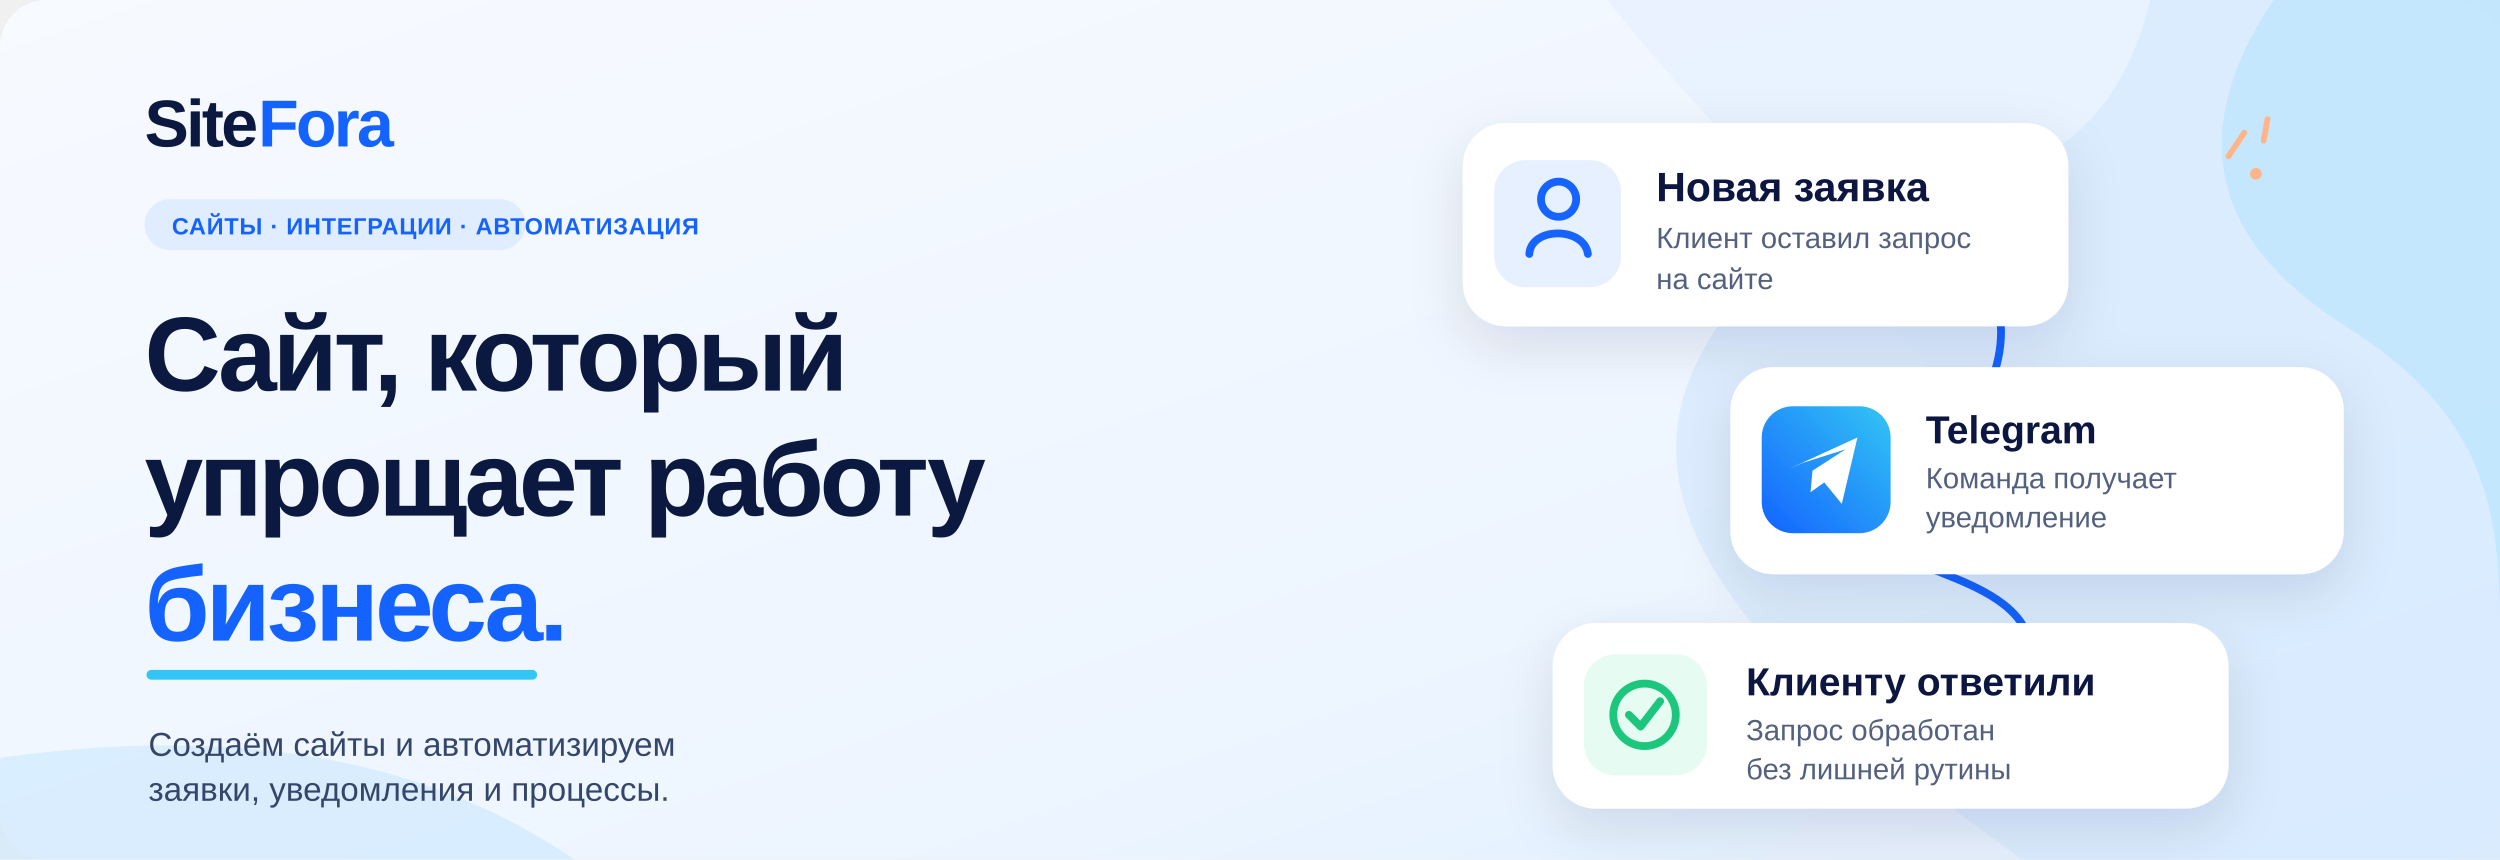
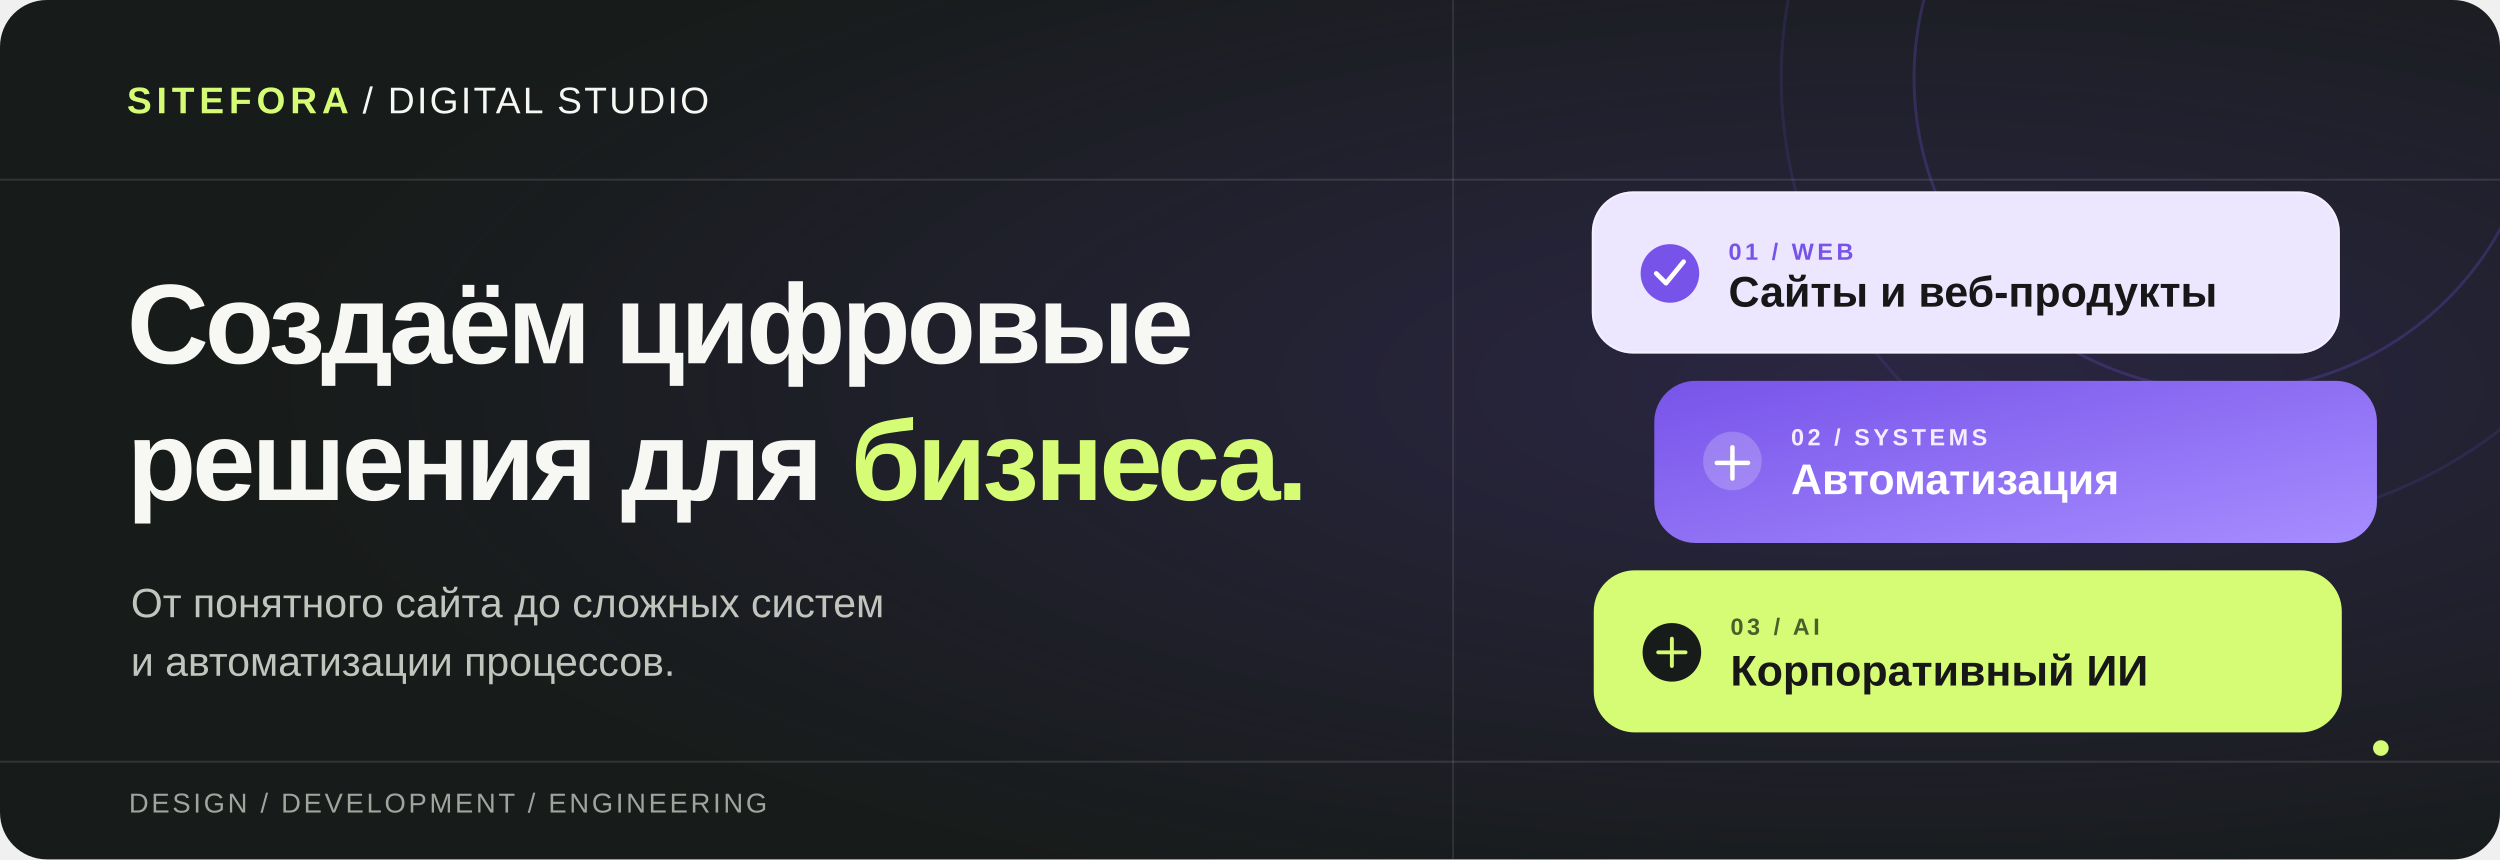
- <svg xmlns="http://www.w3.org/2000/svg" width="1280" height="440" viewBox="0 0 1280 440" role="img" aria-labelledby="title desc">
+ <svg xmlns="http://www.w3.org/2000/svg" width="1280" height="440" viewBox="0 0 1280 440" role="img" aria-labelledby="cover-title cover-desc">
  <defs>
-     <linearGradient id="surface" x1="0" y1="0" x2="1" y2="1">
-       <stop stop-color="#F7FAFF" />
-       <stop offset=".67" stop-color="#EDF5FF" />
-       <stop offset="1" stop-color="#DBEEFF" />
+     <linearGradient id="violet" x1="0" y1="0" x2="1" y2="1">
+       <stop stop-color="#7853E9" />
+       <stop offset="1" stop-color="#A68DFF" />
    </linearGradient>
-     <linearGradient id="brand" x1="0" y1="1" x2="1" y2="0">
-       <stop stop-color="#1463FF" />
-       <stop offset="1" stop-color="#33C5F4" />
-     </linearGradient>
-     <linearGradient id="wash" x1="0" y1="0" x2="1" y2="1">
-       <stop stop-color="#DDEBFF" />
-       <stop offset="1" stop-color="#CAEAFE" />
-     </linearGradient>
-     <filter id="cardShadow" x="-25%" y="-35%" width="160%" height="180%">
-       <feDropShadow dx="0" dy="10" stdDeviation="14" flood-color="#0B183F" flood-opacity=".11" />
-     </filter>
+     <radialGradient id="glow" cx="75%" cy="45%" r="65%">
+       <stop stop-color="#7853E9" stop-opacity=".20" />
+       <stop offset="1" stop-color="#7853E9" stop-opacity="0" />
+     </radialGradient>
  </defs>
-   <rect width="1280" height="440" rx="24" fill="url(#surface)" />
-   <path d="M823 0H1280V440H898C984 390 1016 329 1017 271C1018 188 915 116 823 0Z" fill="#E7F0FF" opacity=".74" />
-   <path d="M1101 0C1086 60 1054 84 996 102S888 133 864 197C835 275 917 355 1035 440H1280V0Z" fill="#D4E9FF" opacity=".68" />
-   <path d="M1164 0C1118 69 1133 124 1201 167S1280 255 1280 320V0Z" fill="#33C5F4" opacity=".14" />
-   <path d="M0 388C143 368 232 398 294 440H0Z" fill="#C9E7FF" opacity=".6" />
-   <g font-family="Geologica,Arial,Helvetica,sans-serif">
-     <text x="74" y="75" font-size="34" font-weight="800" letter-spacing="-1.4" fill="#0B183F">Site<tspan fill="#1463FF">Fora</tspan>
+   <rect width="1280" height="440" rx="24" fill="#171B19" />
+   <rect width="1280" height="440" rx="24" fill="url(#glow)" />
+   <path d="M0 92H1280M0 390H1280" stroke="#F7F7F3" stroke-opacity=".12" />
+   <path d="M744 0V440" stroke="#F7F7F3" stroke-opacity=".10" />
+   <circle cx="1140" cy="40" r="160" fill="none" stroke="#7853E9" stroke-width="1.5" opacity=".24" />
+   <circle cx="1140" cy="40" r="228" fill="none" stroke="#7853E9" stroke-width="1.5" opacity=".14" />
+   <g font-family="Geologica, Arial, Helvetica, sans-serif">
+     <text x="65" y="58" fill="#D5FC74" font-size="19" font-weight="800" letter-spacing="2.5">SITEFORA <tspan fill="#F7F7F3" font-weight="500" letter-spacing="1.2">/ DIGITAL STUDIO</tspan>
    </text>
-     <rect x="74" y="102" width="195" height="26" rx="13" fill="#E0ECFF" />
-     <text x="88" y="120" font-size="12" font-weight="700" letter-spacing=".4" fill="#1463FF">САЙТЫ · ИНТЕГРАЦИИ · АВТОМАТИЗАЦИЯ</text>
-     <text x="74" y="200" font-size="54" font-weight="800" letter-spacing="-2" fill="#0B183F">Сайт, который</text>
-     <text x="74" y="264" font-size="54" font-weight="800" letter-spacing="-2.2" fill="#0B183F">упрощает работу</text>
-     <text x="74" y="328" font-size="54" font-weight="800" letter-spacing="-2" fill="#1463FF">бизнеса.</text>
-     <rect x="75" y="343" width="200" height="5" rx="2.5" fill="#33C5F4" />
-     <text x="76" y="387" font-size="17" font-weight="500" fill="#35466B">Создаём сайты и автоматизируем</text>
-     <text x="76" y="410" font-size="17" font-weight="500" fill="#35466B">заявки, уведомления и процессы.</text>
+     <text x="65" y="186" fill="#F7F7F3" font-size="58" font-weight="800" letter-spacing="-2">Создаём цифровые</text>
+     <text x="65" y="256" fill="#F7F7F3" font-size="58" font-weight="800" letter-spacing="-2">решения для <tspan fill="#D5FC74">бизнеса.</tspan>
+     </text>
+     <text x="67" y="316" fill="#C1C5BE" font-size="21">От понятного сайта до сложных систем</text>
+     <text x="67" y="346" fill="#C1C5BE" font-size="21">и автоматизации процессов.</text>
+     <text x="66" y="416" fill="#9FA59D" font-size="14" letter-spacing="1.4">DESIGN  /  DEVELOPMENT  /  ENGINEERING</text>
  </g>
-   <g>
-     <path d="M955 120C1033 120 1031 173 1017 201C1003 229 951 232 950 261C950 294 1040 290 1040 336" stroke="#1463FF" stroke-width="4" fill="none" stroke-linecap="round" />
-     <circle cx="955" cy="120" r="7" fill="#1463FF" />
-     <circle cx="950" cy="261" r="7" fill="#1463FF" />
-     <circle cx="1040" cy="336" r="7" fill="#1463FF" />
+   <g font-family="Geologica, Arial, Helvetica, sans-serif">
+     <rect x="815" y="98" width="383" height="83" rx="21" fill="#ECE6FF" />
+     <rect x="815.5" y="98.5" width="382" height="82" rx="20.5" fill="none" stroke="#FFFFFF" stroke-opacity=".4" />
+     <circle cx="855" cy="140" r="15" fill="#7853E9" />
+     <path d="M848 140l5 5 9-11" stroke="#FFFFFF" stroke-width="2.4" fill="none" stroke-linecap="round" stroke-linejoin="round" />
+     <text x="885" y="133" font-size="12" font-weight="700" letter-spacing="1.8" fill="#7853E9">01 / WEB</text>
+     <text x="885" y="157" font-size="22" font-weight="800" fill="#171717">Сайты и веб-продукты</text>
+     <rect x="847" y="195" width="370" height="83" rx="21" fill="url(#violet)" />
+     <circle cx="887" cy="236" r="15" fill="#FFFFFF" fill-opacity=".20" />
+     <path d="M879 237h16m-8-8v16" stroke="#FFFFFF" stroke-width="2.3" stroke-linecap="round" />
+     <text x="917" y="228" font-size="12" font-weight="700" letter-spacing="1.8" fill="#F3EDFF">02 / SYSTEMS</text>
+     <text x="917" y="253" font-size="22" font-weight="800" fill="#FFFFFF">Автоматизация</text>
+     <rect x="816" y="292" width="383" height="83" rx="21" fill="#D5FC74" />
+     <circle cx="856" cy="334" r="15" fill="#171B19" />
+     <path d="M849 334h14m-7-7v14" stroke="#D5FC74" stroke-width="2" stroke-linecap="round" />
+     <text x="886" y="325" font-size="12" font-weight="700" letter-spacing="1.8" fill="#49602B">03 / AI</text>
+     <text x="886" y="351" font-size="22" font-weight="800" fill="#171717">Корпоративный ИИ</text>
  </g>
-   <g filter="url(#cardShadow)" font-family="Geologica,Arial,Helvetica,sans-serif">
-     <rect x="749" y="63" width="310" height="104" rx="22" fill="#FFFFFF" />
-     <rect x="765" y="82" width="65" height="65" rx="16" fill="#E7F0FF" />
-     <circle cx="798" cy="102" r="9" fill="none" stroke="#1463FF" stroke-width="4" />
-     <path d="M783 130C784 116 811 116 813 130" fill="none" stroke="#1463FF" stroke-width="4" stroke-linecap="round" />
-     <text x="848" y="103" font-size="21" font-weight="700" fill="#0B183F">Новая заявка</text>
-     <text x="848" y="127" font-size="15" fill="#53617E">Клиент оставил запрос</text>
-     <text x="848" y="148" font-size="15" fill="#53617E">на сайте</text>
-     <rect x="886" y="188" width="314" height="106" rx="22" fill="#FFFFFF" />
-     <rect x="902" y="208" width="66" height="65" rx="16" fill="url(#brand)" />
-     <path d="M916 240L951 224L943 258L934 247L927 252L928 241L945 230L923 237Z" fill="#FFFFFF" />
-     <text x="986" y="227" font-size="20" font-weight="700" fill="#0B183F">Telegram</text>
-     <text x="986" y="250" font-size="15" fill="#53617E">Команда получает</text>
-     <text x="986" y="270" font-size="15" fill="#53617E">уведомление</text>
-     <rect x="795" y="319" width="346" height="95" rx="22" fill="#FFFFFF" />
-     <rect x="811" y="335" width="63" height="62" rx="16" fill="#E6FBF2" />
-     <circle cx="842" cy="366" r="16" fill="none" stroke="#1CC77D" stroke-width="4" />
-     <path d="M834 366L840 372L850 359" stroke="#1CC77D" stroke-width="4" fill="none" stroke-linecap="round" stroke-linejoin="round" />
-     <text x="894" y="356" font-size="20" font-weight="700" fill="#0B183F">Клиенту ответили</text>
-     <text x="894" y="379" font-size="15" fill="#53617E">Запрос обработан</text>
-     <text x="894" y="399" font-size="15" fill="#53617E">без лишней рутины</text>
-   </g>
-   <g fill="#FFB48A">
-     <path d="M1141 80l8-12" stroke="#FFB48A" stroke-width="3" stroke-linecap="round" />
-     <circle cx="1155" cy="89" r="3" />
-     <path d="M1159 72l2-11" stroke="#FFB48A" stroke-width="3" stroke-linecap="round" />
-   </g>
+   <circle cx="1219" cy="383" r="4" fill="#D5FC74" />
</svg>
